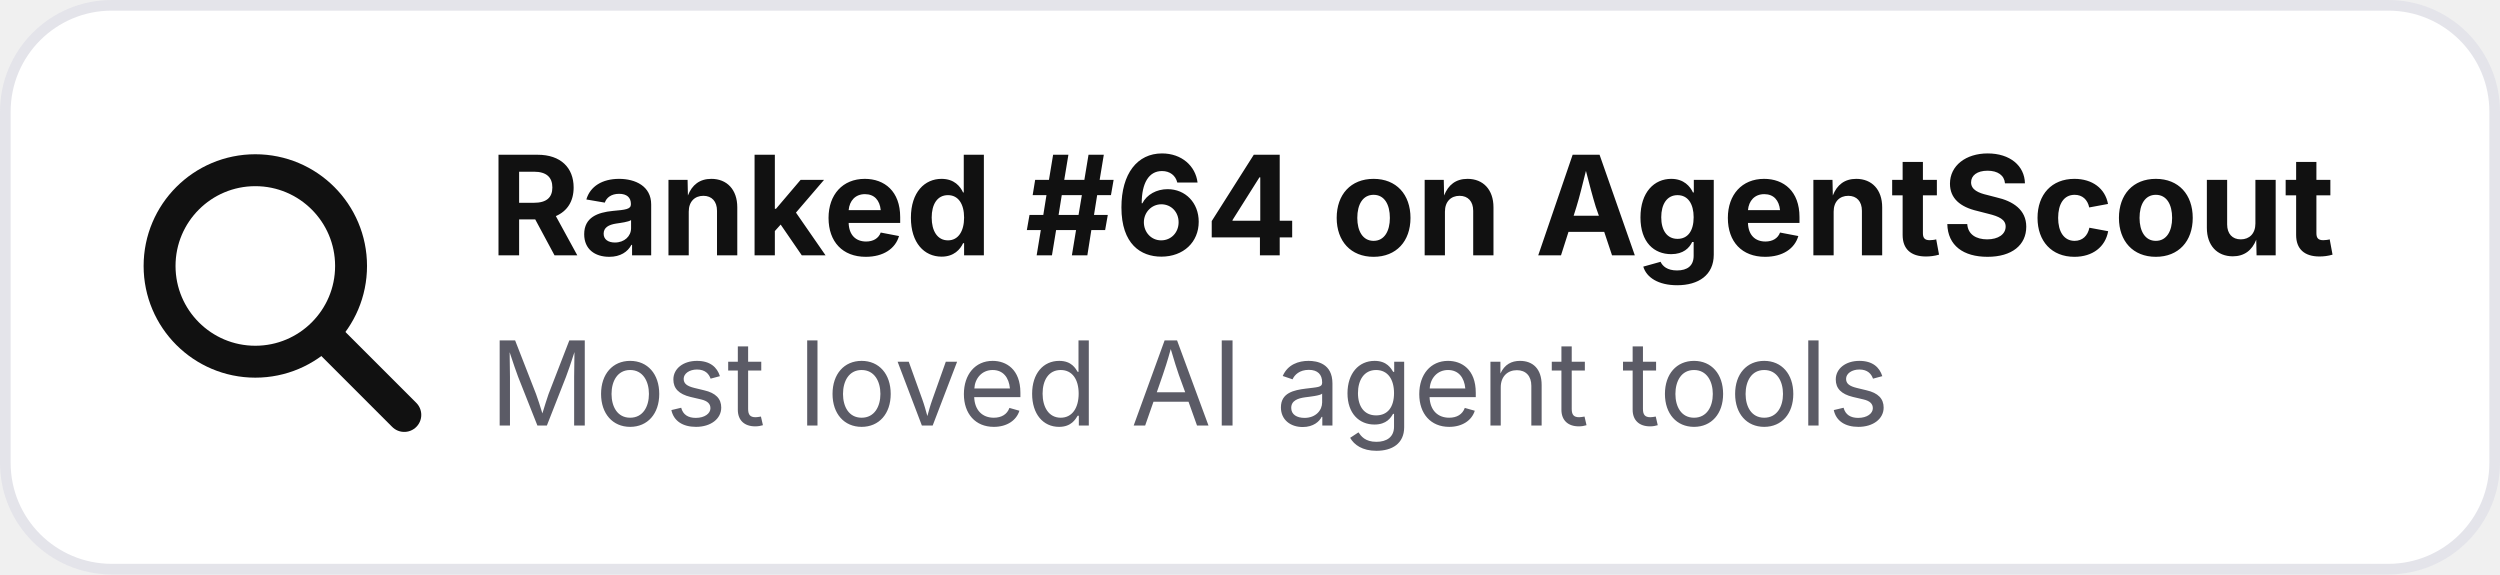
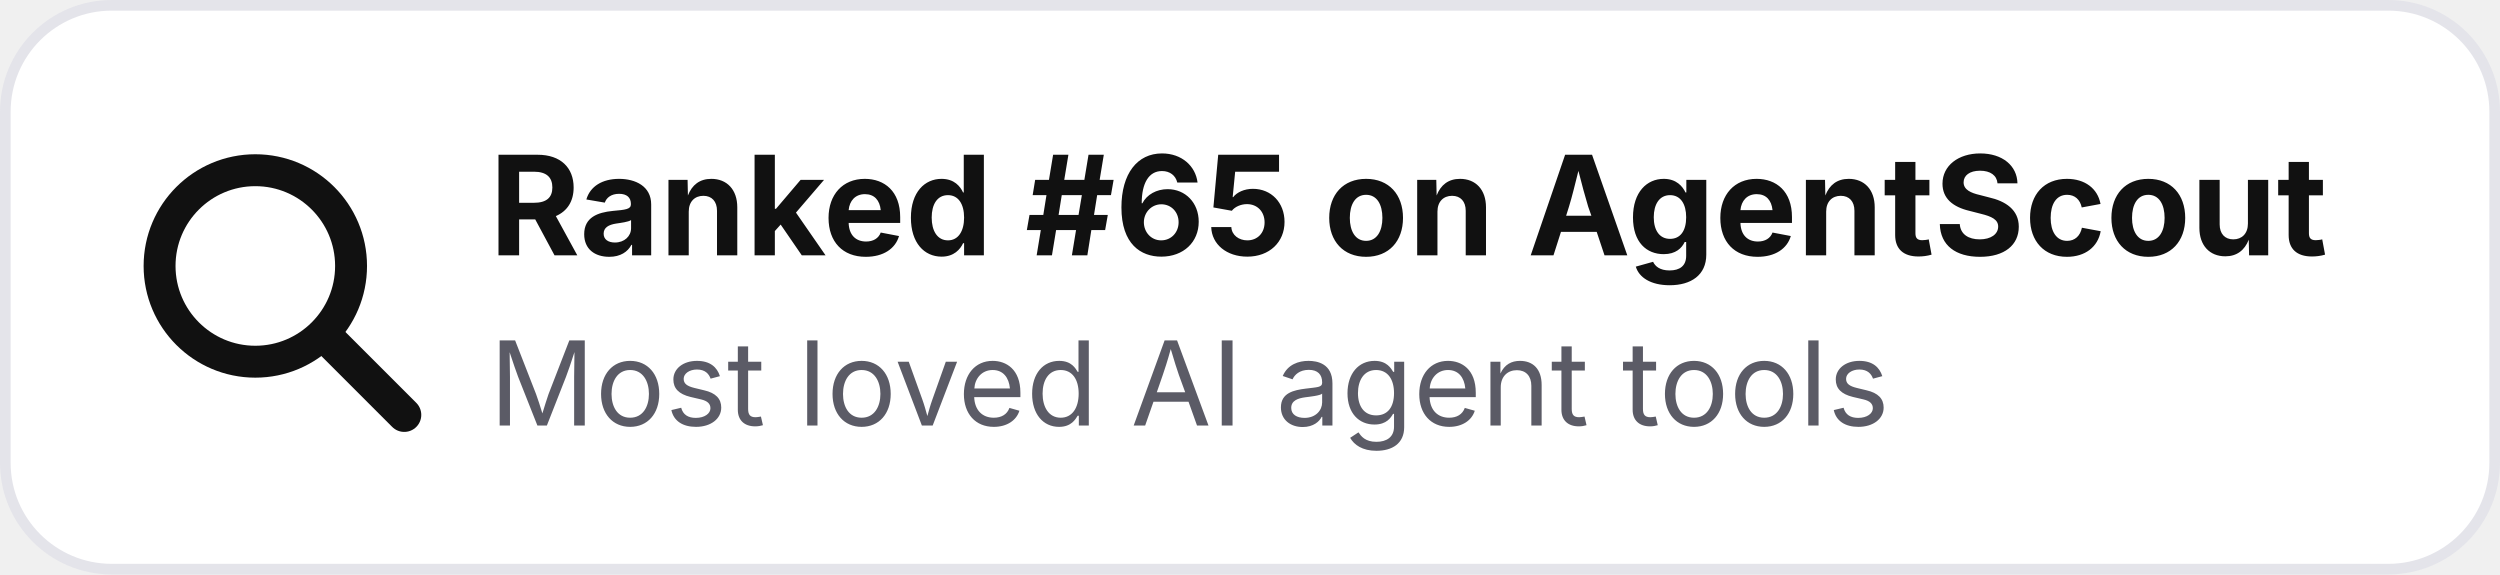
- <svg xmlns="http://www.w3.org/2000/svg" width="235" height="54" viewBox="0 0 235 54" role="img" aria-label="Ranked #64 on AgentScout">
+ <svg xmlns="http://www.w3.org/2000/svg" width="235" height="54" viewBox="0 0 235 54" role="img" aria-label="Ranked #65 on AgentScout">
  <rect x=".5" y=".5" width="234" height="53" rx="10" fill="#ffffff" stroke="#e4e4ea" />
  <circle cx="24" cy="25" r="9" fill="none" stroke="#111111" stroke-width="3" />
  <path d="M31 32l7 7" stroke="#111111" stroke-width="3.2" stroke-linecap="round" />
-   <text x="46" y="24" font-family="Inter,Segoe UI,Arial,sans-serif" font-size="13" font-weight="700" fill="#111111">Ranked #64 on AgentScout</text>
+   <text x="46" y="24" font-family="Inter,Segoe UI,Arial,sans-serif" font-size="13" font-weight="700" fill="#111111">Ranked #65 on AgentScout</text>
  <text x="46" y="40" font-family="Inter,Segoe UI,Arial,sans-serif" font-size="11" fill="#5b5b66">Most loved AI agent tools</text>
</svg>
